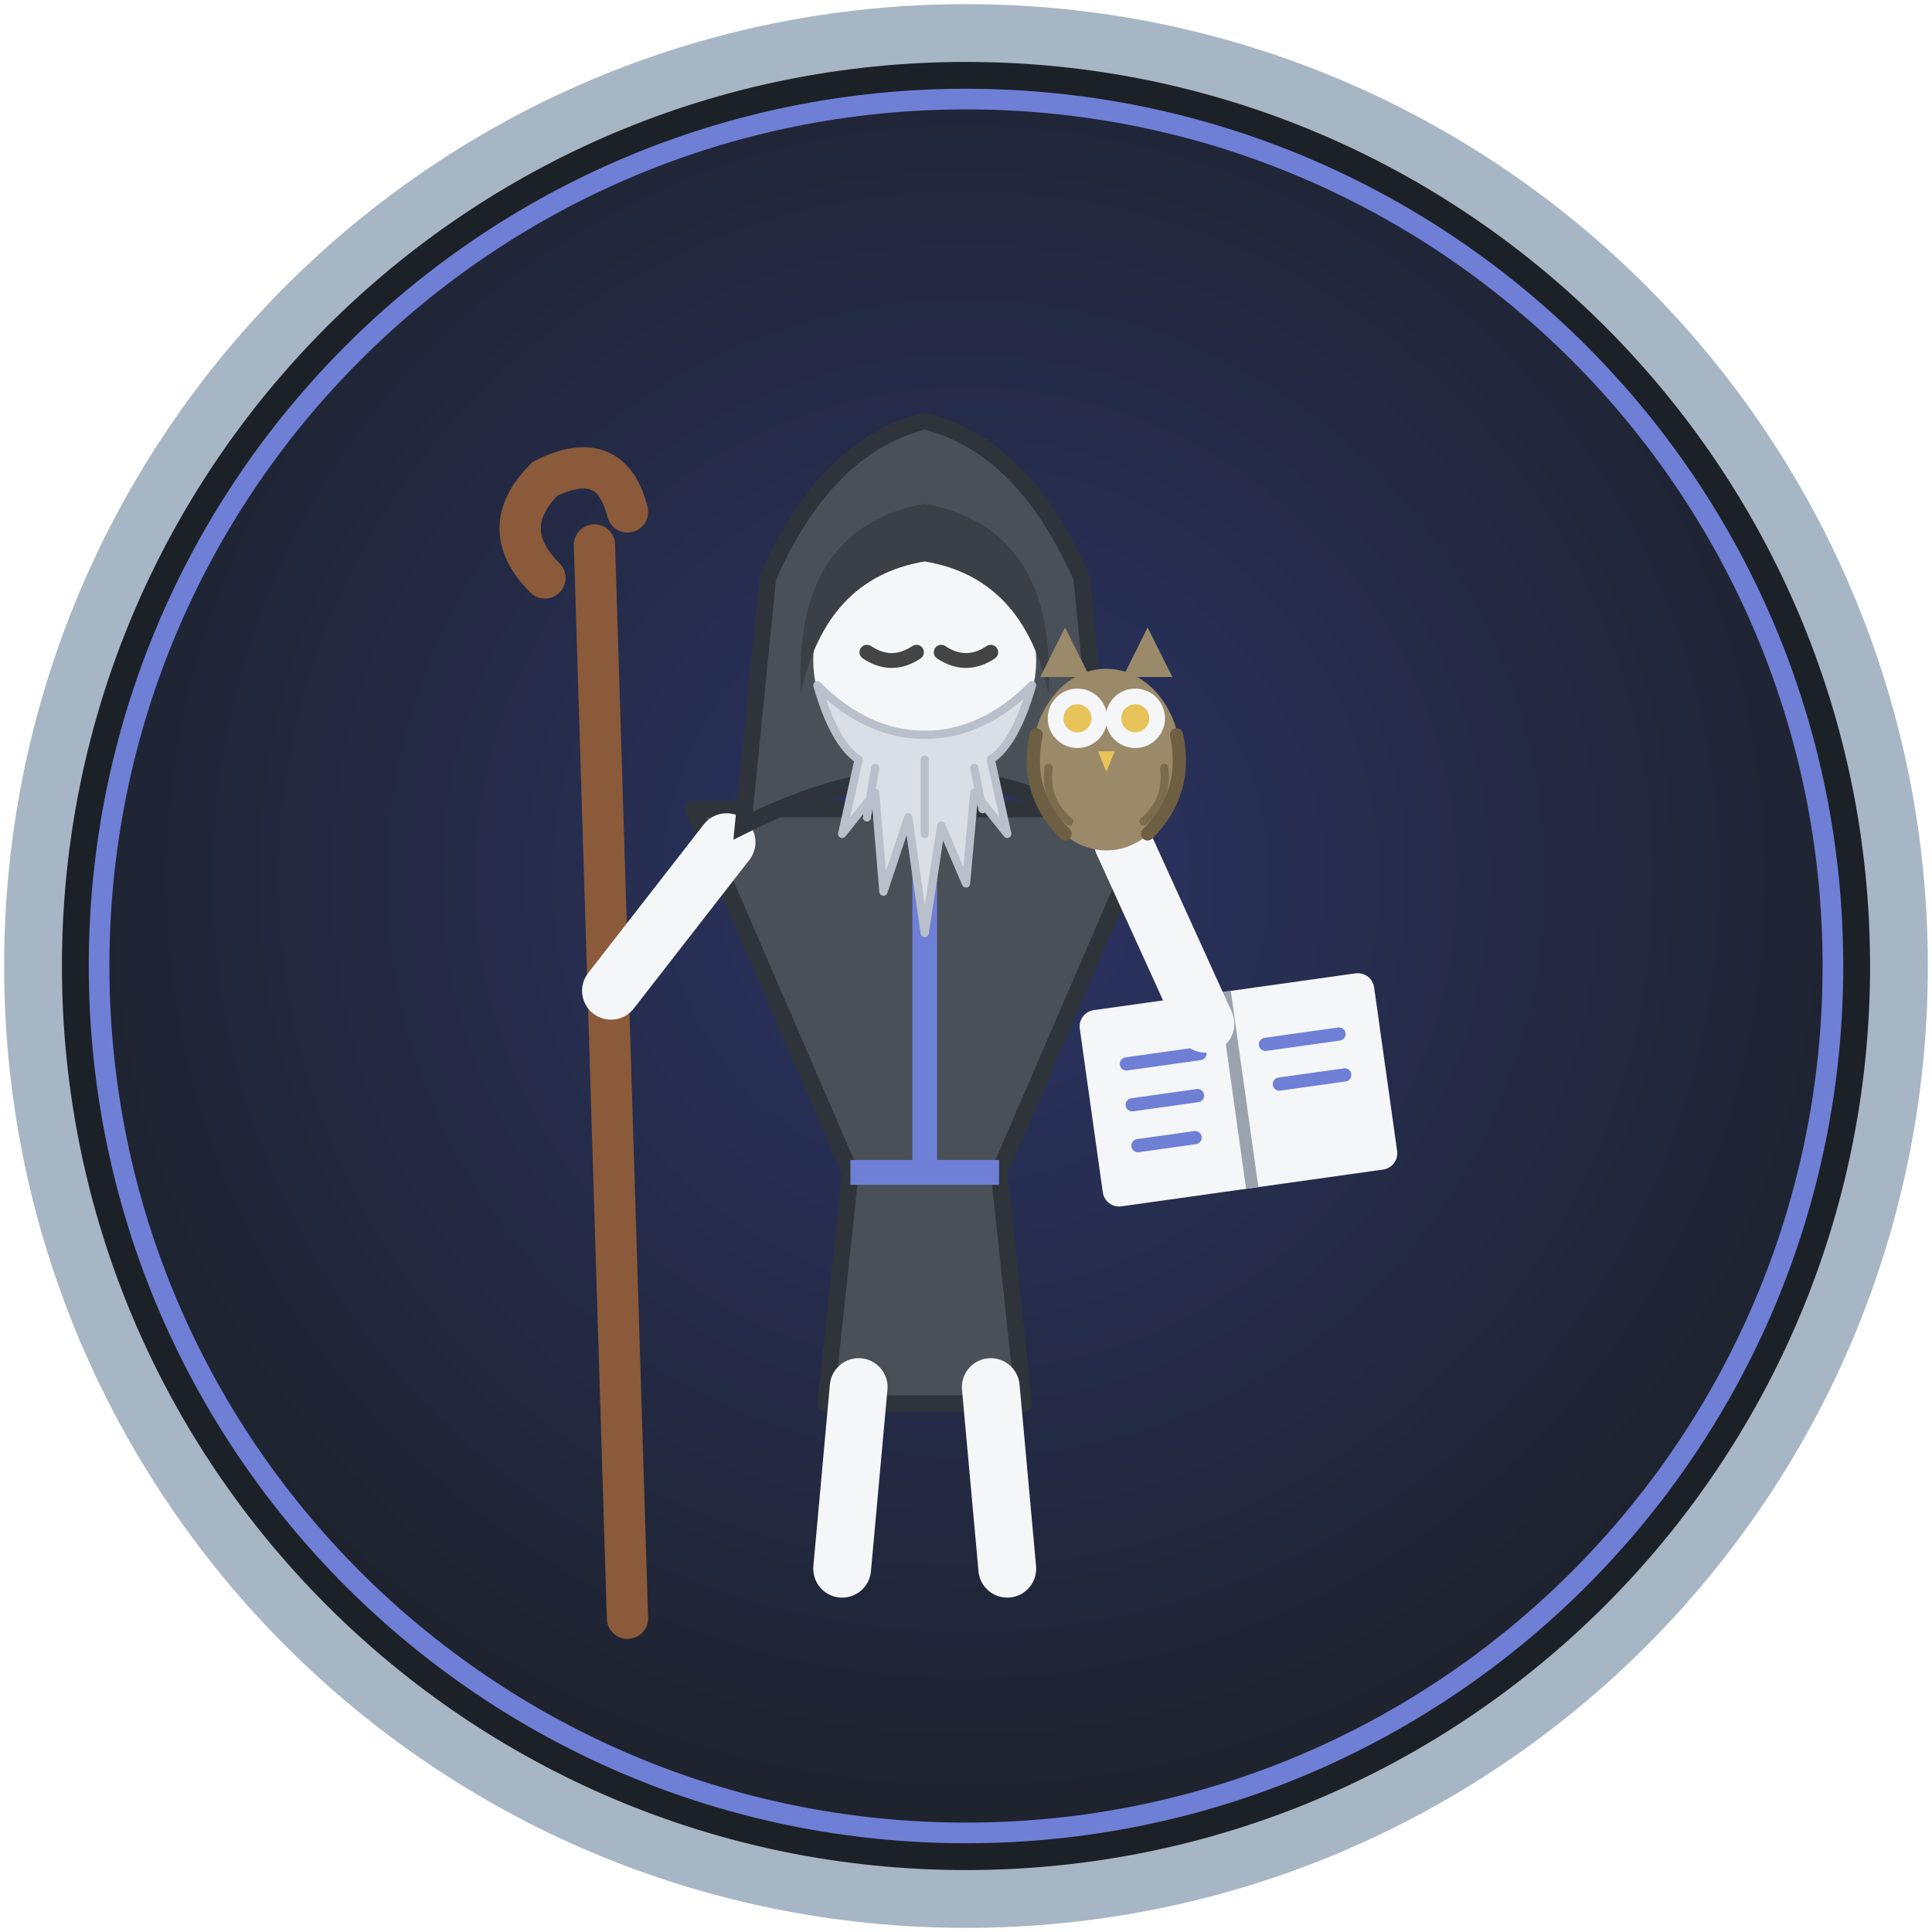
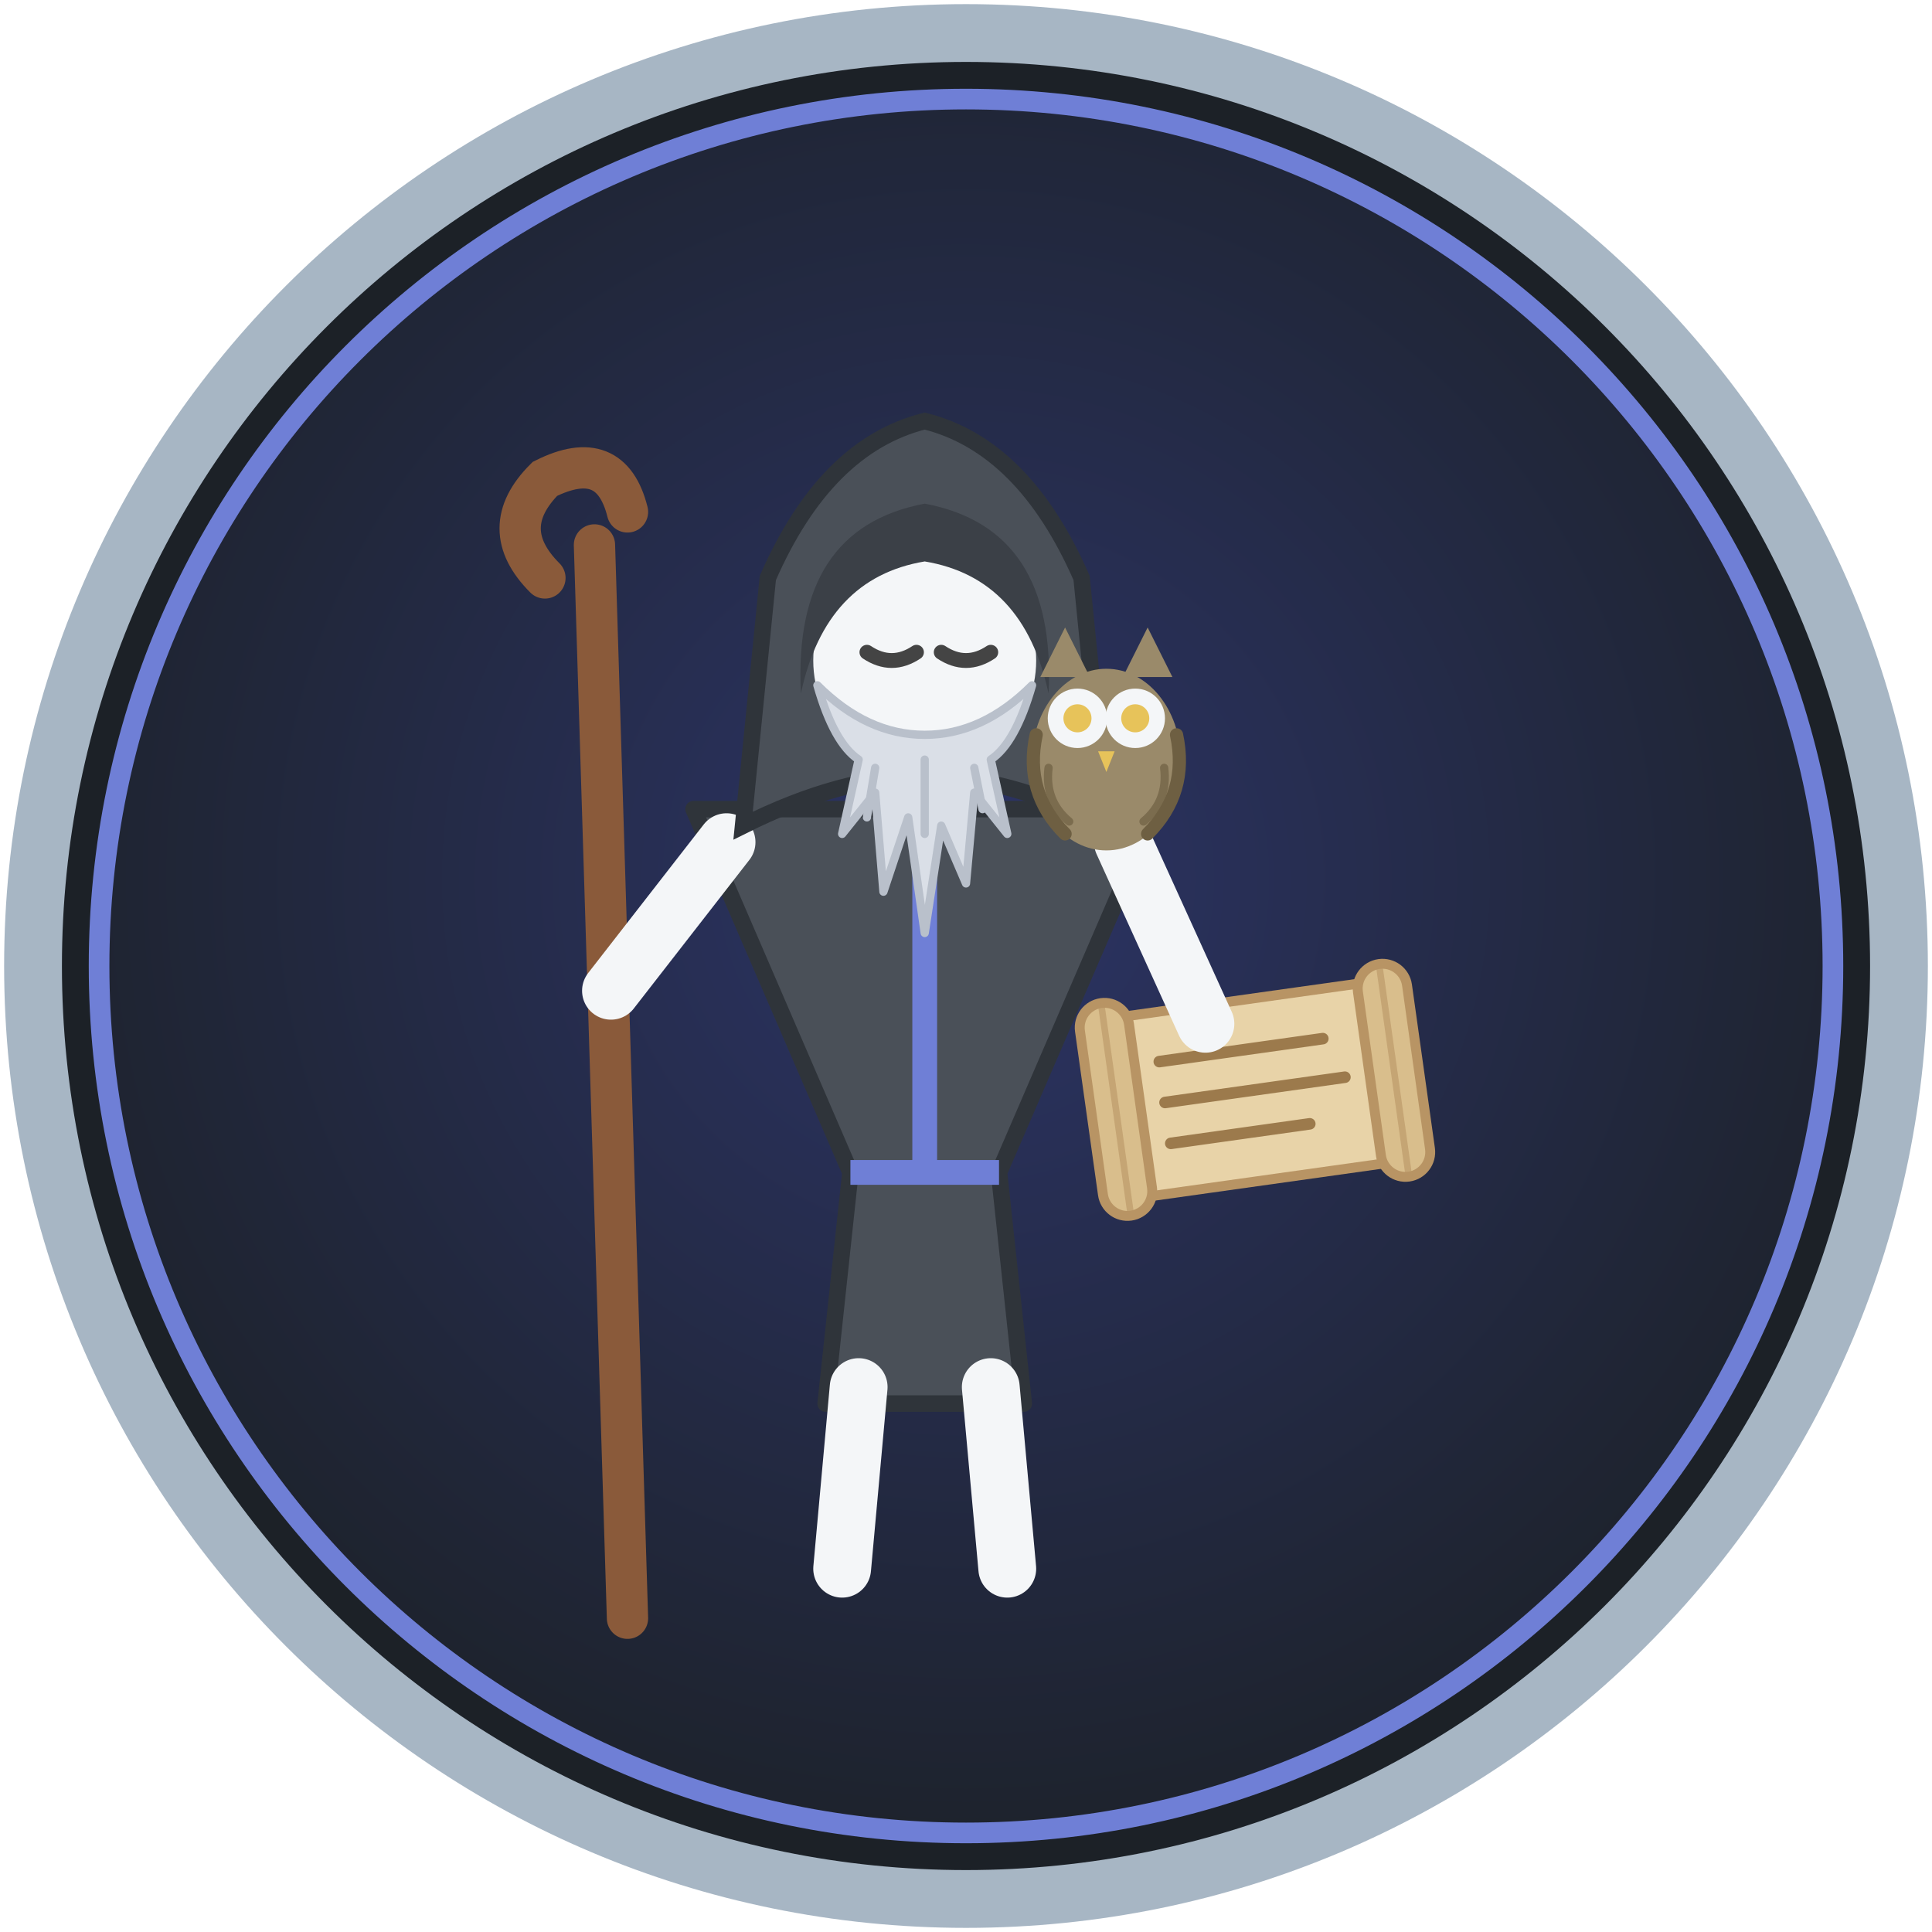
<svg xmlns="http://www.w3.org/2000/svg" viewBox="0 0 234 234">
  <defs>
    <radialGradient id="bg-mentor" cx="50%" cy="45%" r="60%">
      <stop offset="0" stop-color="#2c3466" />
      <stop offset="1" stop-color="#1C2127" />
    </radialGradient>
    <clipPath id="c-mentor">
      <circle cx="117" cy="117" r="104" />
    </clipPath>
  </defs>
  <circle cx="117" cy="117" r="113" fill="#1C2127" stroke="#A7B6C4" stroke-width="7" />
  <circle cx="117" cy="117" r="105" fill="url(#bg-mentor)" />
  <circle cx="117" cy="117" r="105" fill="none" stroke="#6F7FD6" stroke-width="2.5" />
  <g clip-path="url(#c-mentor)">
-     <g transform="translate(150 132) rotate(-8)">
-       <rect x="-18" y="-12" width="36" height="24" rx="2" fill="#F4F6F8" />
-       <path d="M0 -12 V12" stroke="#9aa3ad" stroke-width="1.5" />
-       <path d="M-13 -5 H-4 M-13 0 H-5 M-13 5 H-6 M4 -5 H13 M5 0 H13" stroke="#6F7FD6" stroke-width="1.6" stroke-linecap="round" />
+     <g transform="translate(152 132) rotate(-8)">
+       <rect x="-16" y="-11" width="32" height="22" fill="#E8D3A8" stroke="#B89464" stroke-width="1.2" />
+       <path d="M-11 -5 H9 M-11 0 H11 M-11 5 H6" stroke="#9C7A4C" stroke-width="1.4" stroke-linecap="round" />
+       <rect x="-20" y="-13" width="6" height="26" rx="3" fill="#D9BE8C" stroke="#B89464" stroke-width="1.2" />
+       <rect x="14" y="-13" width="6" height="26" rx="3" fill="#D9BE8C" stroke="#B89464" stroke-width="1.2" />
+       <path d="M-17 -13 V13 M17 -13 V13" stroke="#B89464" stroke-width=".8" opacity=".6" />
    </g>
    <path d="M66 70 Q60 64 66 58 Q74 54 76 62" stroke="#8a5a3a" stroke-width="5" fill="none" stroke-linecap="round" />
    <line x1="72" y1="66" x2="76" y2="196" stroke="#8a5a3a" stroke-width="5" stroke-linecap="round" />
    <path d="M84 98 L140 98 L121 142 L124 170 H100 L103 142 Z" fill="#4A5058" stroke="#2F343A" stroke-width="2" stroke-linejoin="round" />
    <path d="M103 142 H121" stroke="#2F343A" stroke-width="2" />
    <path d="M112 100 L112 142" stroke="#6F7FD6" stroke-width="3" />
    <path d="M103 142 H121" stroke="#6F7FD6" stroke-width="3" />
    <line x1="104" y1="168" x2="102" y2="190" stroke="#F4F6F8" stroke-width="7" stroke-linecap="round" />
    <line x1="120" y1="168" x2="122" y2="190" stroke="#F4F6F8" stroke-width="7" stroke-linecap="round" />
    <path d="M88 102 L74 120" stroke="#F4F6F8" stroke-width="7" stroke-linecap="round" />
    <path d="M136 102 L146 124" stroke="#F4F6F8" stroke-width="7" stroke-linecap="round" />
    <path d="M90 100 L93 70 Q100 54 112 51 Q124 54 131 70 L134 100 Q122 94 112 94 Q102 94 90 100 Z" fill="#4A5058" stroke="#2F343A" stroke-width="2" />
    <circle cx="112" cy="80" r="13.5" fill="#F4F6F8" />
    <path d="M97 84 Q96 64 112 61 Q128 64 127 84 Q124 70 112 68 Q100 70 97 84 Z" fill="#3B4047" />
    <path d="M99 83 Q101 90 104 92 L102 101 L106 96 L107 108 L110 99 L112 113 L114 100 L117 107 L118 96 L122 101 L120 92 Q123 90 125 83 Q119 89 112 89 Q105 89 99 83 Z" fill="#DADFE7" stroke="#B9C0CB" stroke-width="1" stroke-linejoin="round" />
    <path d="M106 93 L105 99 M112 92 L112 101 M118 93 L119 98" stroke="#B9C0CB" stroke-width="1" stroke-linecap="round" />
    <path d="M105 79 q3 2 6 0 M114 79 q3 2 6 0" stroke="#444" stroke-width="1.8" fill="none" stroke-linecap="round" />
    <g transform="translate(134 88)">
      <ellipse cx="0" cy="4" rx="9" ry="11" fill="#9a8a6a" />
      <path d="M-8 -6 L-5 -12 L-2 -6 M8 -6 L5 -12 L2 -6" fill="#9a8a6a" />
      <circle cx="-3.5" cy="-1" r="3.6" fill="#F4F6F8" />
      <circle cx="3.5" cy="-1" r="3.6" fill="#F4F6F8" />
      <circle cx="-3.5" cy="-1" r="1.7" fill="#E7C35A" />
      <circle cx="3.5" cy="-1" r="1.7" fill="#E7C35A" />
      <path d="M-1 3 L0 5.5 L1 3 Z" fill="#E7C35A" />
      <path d="M-8.5 1 Q-10 8 -5 13 M8.5 1 Q10 8 5 13" stroke="#6e5f42" stroke-width="1.6" fill="none" stroke-linecap="round" />
      <path d="M-7 5 Q-7.5 9 -4.5 11.5 M7 5 Q7.5 9 4.5 11.5" stroke="#6e5f42" stroke-width="1" fill="none" stroke-linecap="round" opacity=".7" />
    </g>
  </g>
</svg>
